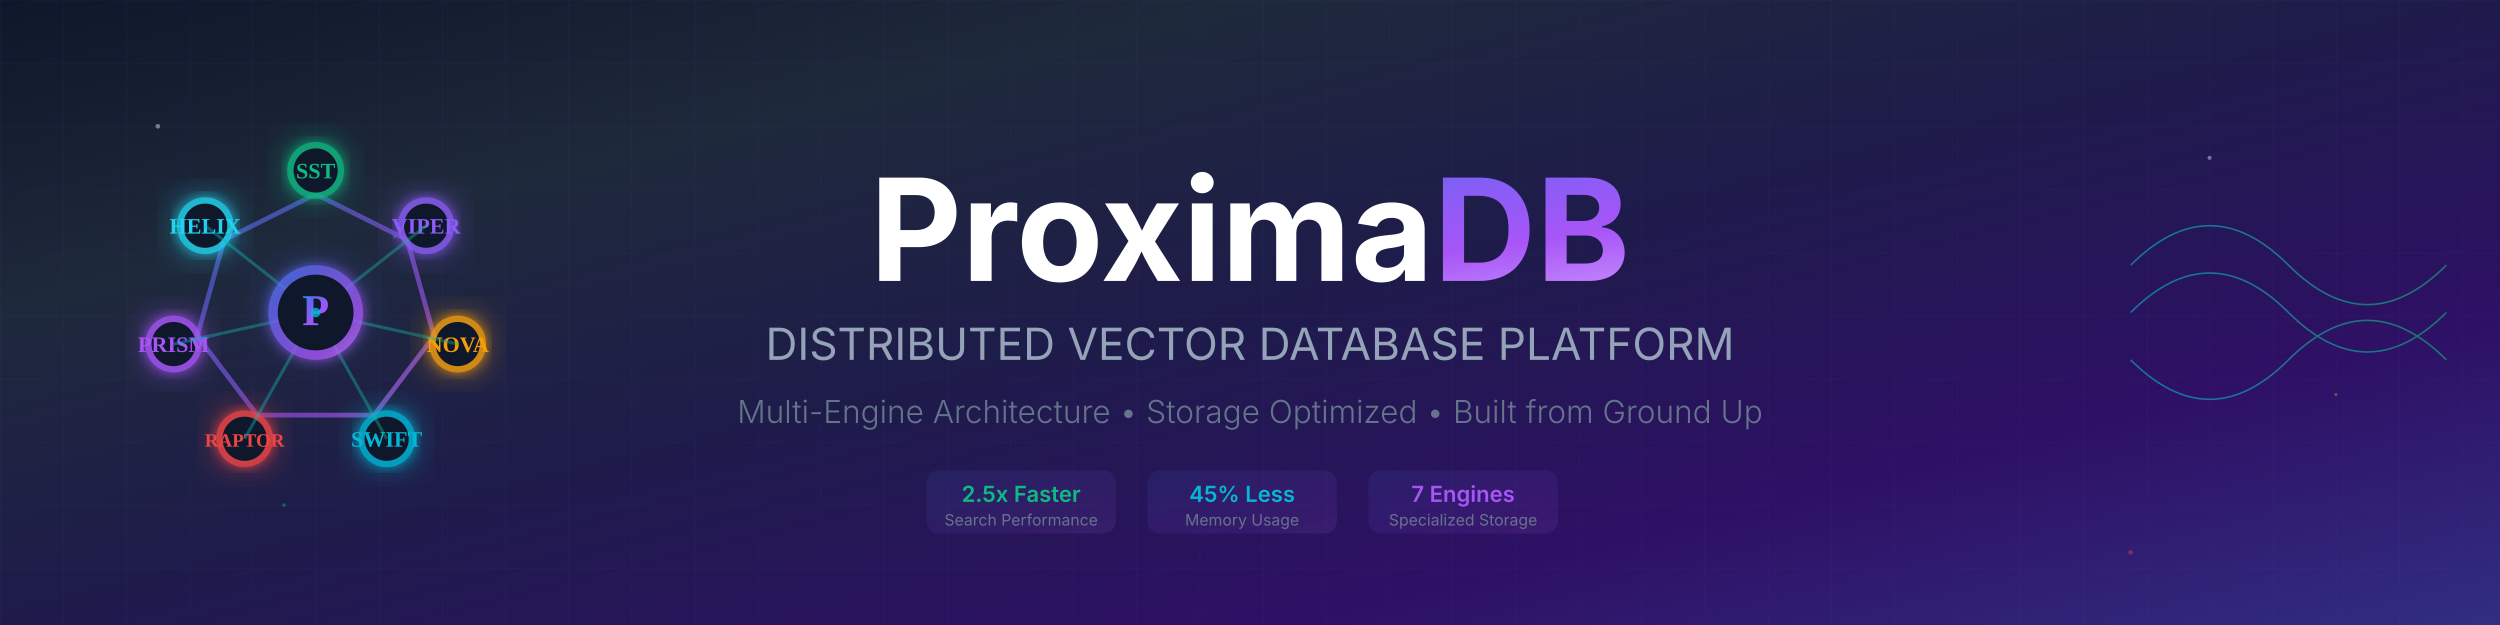
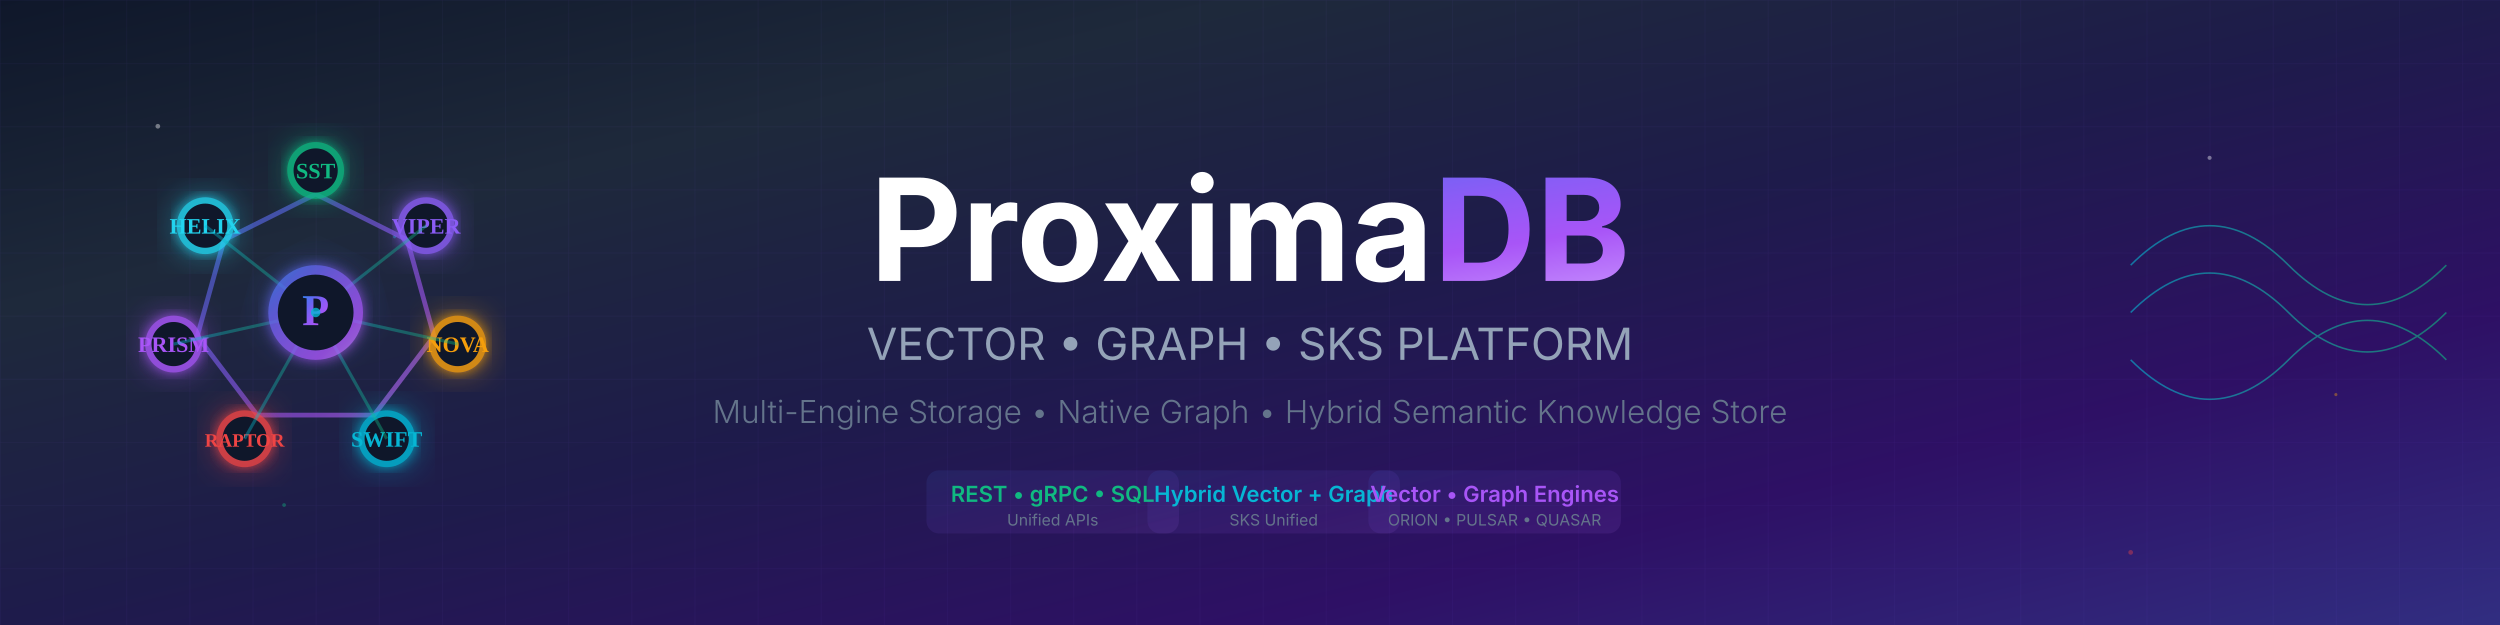
<svg xmlns="http://www.w3.org/2000/svg" width="1584" height="396" viewBox="0 0 1584 396">
  <defs>
    <linearGradient id="backgroundGradient" x1="0%" y1="0%" x2="100%" y2="100%">
      <stop offset="0%" style="stop-color:#0f172a" />
      <stop offset="25%" style="stop-color:#1e293b" />
      <stop offset="50%" style="stop-color:#1e1b4b" />
      <stop offset="75%" style="stop-color:#2e1065" />
      <stop offset="100%" style="stop-color:#312e81" />
    </linearGradient>
    <linearGradient id="proximaGradient" x1="0%" y1="0%" x2="100%" y2="100%">
      <stop offset="0%" style="stop-color:#3b82f6" />
      <stop offset="25%" style="stop-color:#6366f1" />
      <stop offset="50%" style="stop-color:#8b5cf6" />
      <stop offset="75%" style="stop-color:#a855f7" />
      <stop offset="100%" style="stop-color:#c084fc" />
    </linearGradient>
    <linearGradient id="accentGradient" x1="0%" y1="0%" x2="100%" y2="0%">
      <stop offset="0%" style="stop-color:#06b6d4" />
      <stop offset="50%" style="stop-color:#14b8a6" />
      <stop offset="100%" style="stop-color:#10b981" />
    </linearGradient>
    <radialGradient id="coreGlow" cx="50%" cy="50%" r="50%">
      <stop offset="0%" style="stop-color:#8b5cf6;stop-opacity:0.6" />
      <stop offset="50%" style="stop-color:#6366f1;stop-opacity:0.3" />
      <stop offset="100%" style="stop-color:#3b82f6;stop-opacity:0" />
    </radialGradient>
    <filter id="glow">
      <feGaussianBlur stdDeviation="4" result="coloredBlur" />
      <feMerge>
        <feMergeNode in="coloredBlur" />
        <feMergeNode in="SourceGraphic" />
      </feMerge>
    </filter>
    <filter id="softGlow">
      <feGaussianBlur stdDeviation="8" />
    </filter>
  </defs>
  <rect width="1584" height="396" fill="url(#backgroundGradient)" />
  <g opacity="0.1">
    <pattern id="grid" width="40" height="40" patternUnits="userSpaceOnUse">
      <path d="M 40 0 L 0 0 0 40" fill="none" stroke="#8b5cf6" stroke-width="0.5" />
    </pattern>
    <rect width="1584" height="396" fill="url(#grid)" />
  </g>
  <g opacity="0.4">
    <circle cx="100" cy="80" r="1.5" fill="#ffffff">
      <animate attributeName="opacity" values="0.4;0.8;0.4" dur="3s" repeatCount="indefinite" />
    </circle>
    <circle cx="250" cy="150" r="1" fill="#06b6d4">
      <animate attributeName="opacity" values="0.3;0.6;0.3" dur="4s" repeatCount="indefinite" />
    </circle>
    <circle cx="180" cy="320" r="1.2" fill="#10b981">
      <animate attributeName="opacity" values="0.5;0.9;0.5" dur="2.5s" repeatCount="indefinite" />
    </circle>
    <circle cx="1400" cy="100" r="1.3" fill="#ffffff">
      <animate attributeName="opacity" values="0.4;0.7;0.4" dur="3.5s" repeatCount="indefinite" />
    </circle>
    <circle cx="1480" cy="250" r="1" fill="#f59e0b">
      <animate attributeName="opacity" values="0.3;0.6;0.3" dur="2s" repeatCount="indefinite" />
    </circle>
    <circle cx="1350" cy="350" r="1.5" fill="#ef4444">
      <animate attributeName="opacity" values="0.5;0.8;0.5" dur="4s" repeatCount="indefinite" />
    </circle>
  </g>
  <g transform="translate(200, 198)">
    <path d="M 0 -75 L 58 -46 L 75 15 L 37 65 L -37 65 L -75 15 L -58 -46 Z" fill="none" stroke="url(#proximaGradient)" stroke-width="3" opacity="0.6" />
    <path d="M 0 -50 L 39 -31 L 50 10 L 25 43 L -25 43 L -50 10 L -39 -31 Z" fill="url(#coreGlow)" opacity="0.3" />
    <g transform="translate(0, -90)">
      <circle r="25" fill="#10b981" opacity="0.2" filter="url(#softGlow)" />
      <circle r="18" fill="#10b981" opacity="0.8" filter="url(#glow)" />
      <circle r="14" fill="#0f172a" />
      <text y="5" text-anchor="middle" font-size="14" fill="#10b981" font-weight="bold">SST</text>
    </g>
    <g transform="translate(70, -55)">
      <circle r="25" fill="#8b5cf6" opacity="0.2" filter="url(#softGlow)" />
      <circle r="18" fill="#8b5cf6" opacity="0.8" filter="url(#glow)" />
      <circle r="14" fill="#0f172a" />
      <text y="5" text-anchor="middle" font-size="14" fill="#8b5cf6" font-weight="bold">VIPER</text>
    </g>
    <g transform="translate(90, 20)">
      <circle r="25" fill="#f59e0b" opacity="0.2" filter="url(#softGlow)" />
      <circle r="18" fill="#f59e0b" opacity="0.8" filter="url(#glow)" />
      <circle r="14" fill="#0f172a" />
      <text y="5" text-anchor="middle" font-size="14" fill="#f59e0b" font-weight="bold">NOVA</text>
    </g>
    <g transform="translate(45, 80)">
      <circle r="25" fill="#06b6d4" opacity="0.2" filter="url(#softGlow)" />
      <circle r="18" fill="#06b6d4" opacity="0.8" filter="url(#glow)" />
      <circle r="14" fill="#0f172a" />
      <text y="5" text-anchor="middle" font-size="14" fill="#06b6d4" font-weight="bold">SWIFT</text>
    </g>
    <g transform="translate(-45, 80)">
      <circle r="25" fill="#ef4444" opacity="0.2" filter="url(#softGlow)" />
      <circle r="18" fill="#ef4444" opacity="0.8" filter="url(#glow)" />
      <circle r="14" fill="#0f172a" />
      <text y="5" text-anchor="middle" font-size="12" fill="#ef4444" font-weight="bold">RAPTOR</text>
    </g>
    <g transform="translate(-90, 20)">
      <circle r="25" fill="#a855f7" opacity="0.2" filter="url(#softGlow)" />
      <circle r="18" fill="#a855f7" opacity="0.8" filter="url(#glow)" />
      <circle r="14" fill="#0f172a" />
      <text y="5" text-anchor="middle" font-size="14" fill="#a855f7" font-weight="bold">PRISM</text>
    </g>
    <g transform="translate(-70, -55)">
      <circle r="25" fill="#22d3ee" opacity="0.2" filter="url(#softGlow)" />
      <circle r="18" fill="#22d3ee" opacity="0.8" filter="url(#glow)" />
      <circle r="14" fill="#0f172a" />
      <text y="5" text-anchor="middle" font-size="14" fill="#22d3ee" font-weight="bold">HELIX</text>
    </g>
    <g stroke="url(#accentGradient)" stroke-width="2" opacity="0.4" fill="none">
      <path d="M 0 -90 L 0 0" />
      <path d="M 70 -55 L 0 0" />
      <path d="M 90 20 L 0 0" />
      <path d="M 45 80 L 0 0" />
      <path d="M -45 80 L 0 0" />
      <path d="M -90 20 L 0 0" />
      <path d="M -70 -55 L 0 0" />
    </g>
    <circle r="30" fill="url(#proximaGradient)" opacity="0.8" filter="url(#glow)" />
    <circle r="24" fill="#0f172a" />
    <text y="8" text-anchor="middle" font-size="28" fill="url(#proximaGradient)" font-weight="bold">P</text>
    <circle r="3" fill="#06b6d4" opacity="0.8">
      <animateTransform attributeName="transform" type="rotate" from="0 0 0" to="360 0 0" dur="8s" repeatCount="indefinite" />
      <animate attributeName="r" values="30;60;30" dur="4s" repeatCount="indefinite" />
      <animate attributeName="opacity" values="0.8;0.2;0.8" dur="4s" repeatCount="indefinite" />
    </circle>
  </g>
  <g transform="translate(792, 198)">
    <text y="-20" text-anchor="middle" font-family="'Inter', 'Segoe UI', -apple-system, sans-serif" font-size="90" font-weight="700" fill="#ffffff">
      Proxima<tspan fill="url(#proximaGradient)">DB</tspan>
    </text>
    <text y="30" text-anchor="middle" font-family="'Inter', 'Segoe UI', -apple-system, sans-serif" font-size="28" font-weight="400" fill="#94a3b8">
-       DISTRIBUTED VECTOR DATABASE PLATFORM
+       VECTOR • GRAPH • SKS PLATFORM
    </text>
    <text y="70" text-anchor="middle" font-family="'Inter', 'Segoe UI', -apple-system, sans-serif" font-size="20" font-weight="300" fill="#64748b">
-       Multi-Engine Architecture • Storage Optimized • Built from Ground Up
+       Multi-Engine Storage • Native Graph • Hybrid Semantic Knowledge Store
    </text>
    <g transform="translate(-200, 120)" font-family="'Inter', 'Segoe UI', -apple-system, sans-serif">
      <g transform="translate(0, 0)">
-         <rect x="-5" y="-20" width="120" height="40" rx="8" fill="url(#proximaGradient)" opacity="0.1" />
-         <text x="55" y="0" text-anchor="middle" font-size="14" fill="#10b981" font-weight="600">2.5x Faster</text>
-         <text x="55" y="15" text-anchor="middle" font-size="10" fill="#64748b">Search Performance</text>
+         <rect x="-5" y="-20" width="160" height="40" rx="8" fill="url(#proximaGradient)" opacity="0.1" />
+         <text x="75" y="0" text-anchor="middle" font-size="14" fill="#10b981" font-weight="600">REST • gRPC • SQL</text>
+         <text x="75" y="15" text-anchor="middle" font-size="10" fill="#64748b">Unified APIs</text>
      </g>
      <g transform="translate(140, 0)">
-         <rect x="-5" y="-20" width="120" height="40" rx="8" fill="url(#proximaGradient)" opacity="0.1" />
-         <text x="55" y="0" text-anchor="middle" font-size="14" fill="#06b6d4" font-weight="600">45% Less</text>
-         <text x="55" y="15" text-anchor="middle" font-size="10" fill="#64748b">Memory Usage</text>
+         <rect x="-5" y="-20" width="160" height="40" rx="8" fill="url(#proximaGradient)" opacity="0.1" />
+         <text x="75" y="0" text-anchor="middle" font-size="14" fill="#06b6d4" font-weight="600">Hybrid Vector + Graph</text>
+         <text x="75" y="15" text-anchor="middle" font-size="10" fill="#64748b">SKS Unified</text>
      </g>
      <g transform="translate(280, 0)">
-         <rect x="-5" y="-20" width="120" height="40" rx="8" fill="url(#proximaGradient)" opacity="0.1" />
-         <text x="55" y="0" text-anchor="middle" font-size="14" fill="#a855f7" font-weight="600">7 Engines</text>
-         <text x="55" y="15" text-anchor="middle" font-size="10" fill="#64748b">Specialized Storage</text>
+         <rect x="-5" y="-20" width="160" height="40" rx="8" fill="url(#proximaGradient)" opacity="0.1" />
+         <text x="75" y="0" text-anchor="middle" font-size="14" fill="#a855f7" font-weight="600">Vector • Graph Engines</text>
+         <text x="75" y="15" text-anchor="middle" font-size="10" fill="#64748b">ORION • PULSAR • QUASAR</text>
      </g>
    </g>
  </g>
  <g transform="translate(1350, 198)" opacity="0.6">
    <g stroke="url(#accentGradient)" stroke-width="1" fill="none">
      <path d="M 0 0 Q 50 -50, 100 0 T 200 0">
        <animate attributeName="stroke-dasharray" values="0,200;200,0" dur="2s" repeatCount="indefinite" />
      </path>
      <path d="M 0 -30 Q 50 -80, 100 -30 T 200 -30">
        <animate attributeName="stroke-dasharray" values="0,200;200,0" dur="2.5s" repeatCount="indefinite" />
      </path>
      <path d="M 0 30 Q 50 80, 100 30 T 200 30">
        <animate attributeName="stroke-dasharray" values="0,200;200,0" dur="3s" repeatCount="indefinite" />
      </path>
    </g>
  </g>
</svg>
